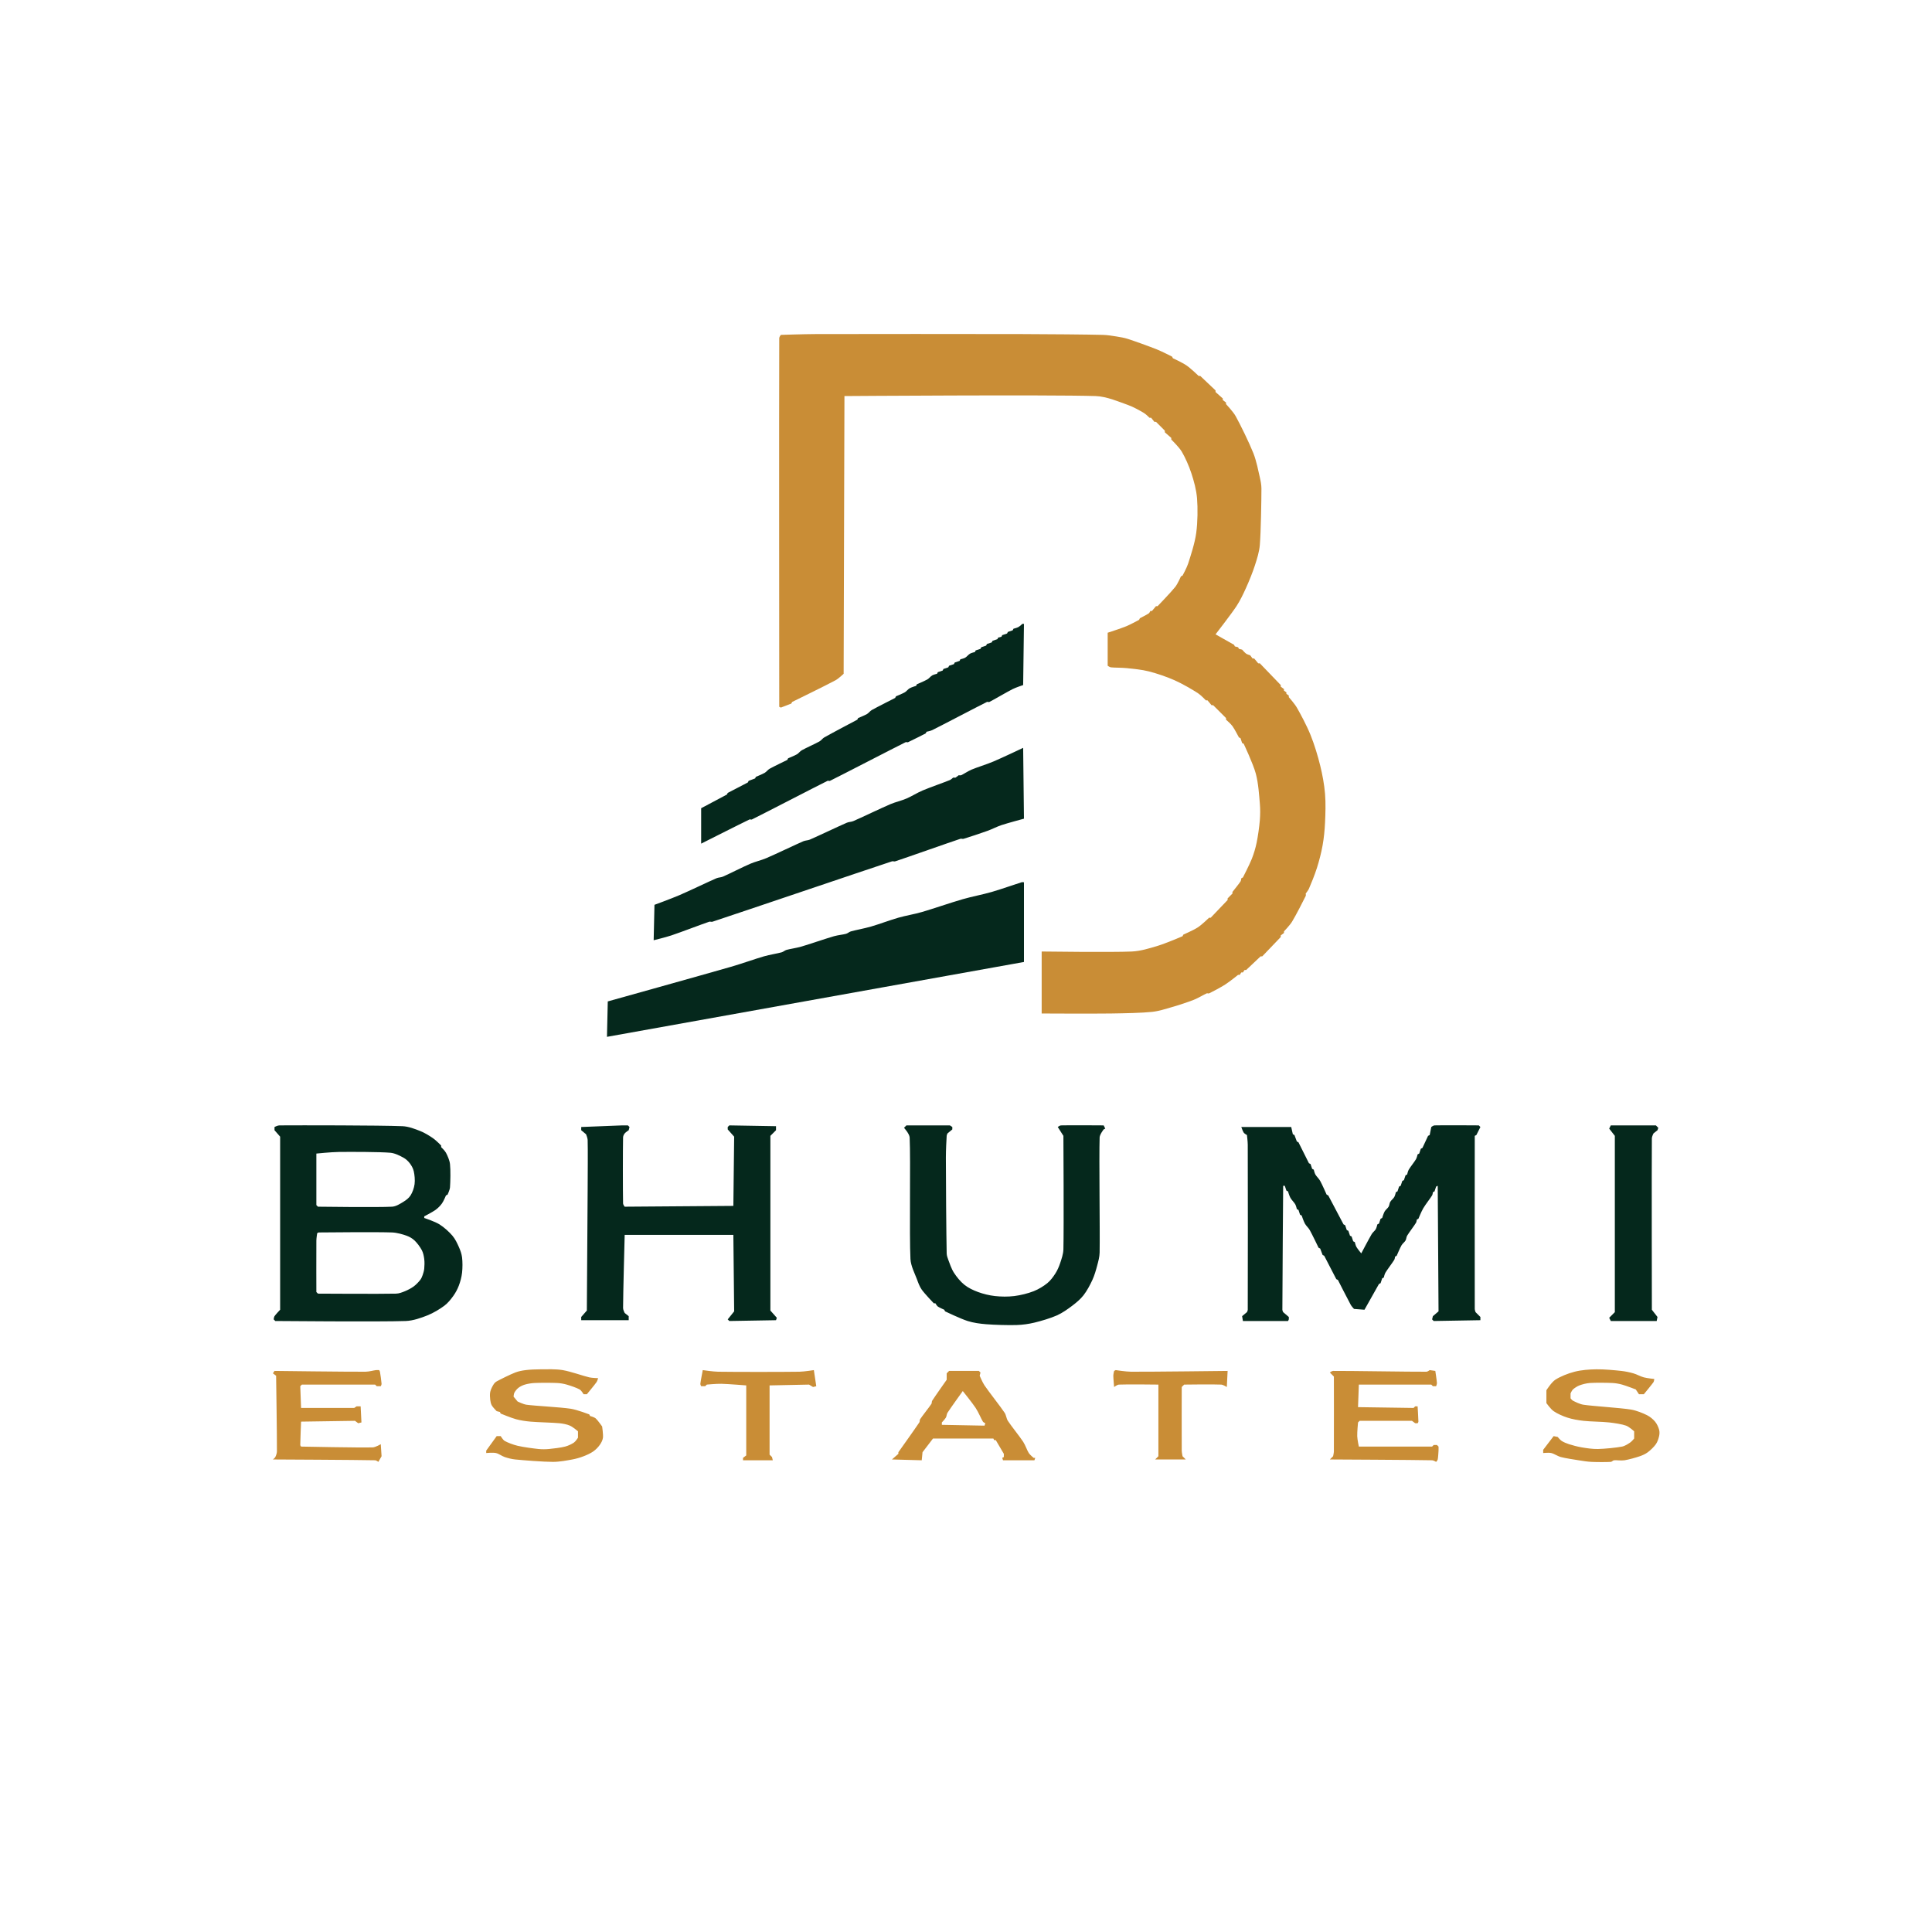
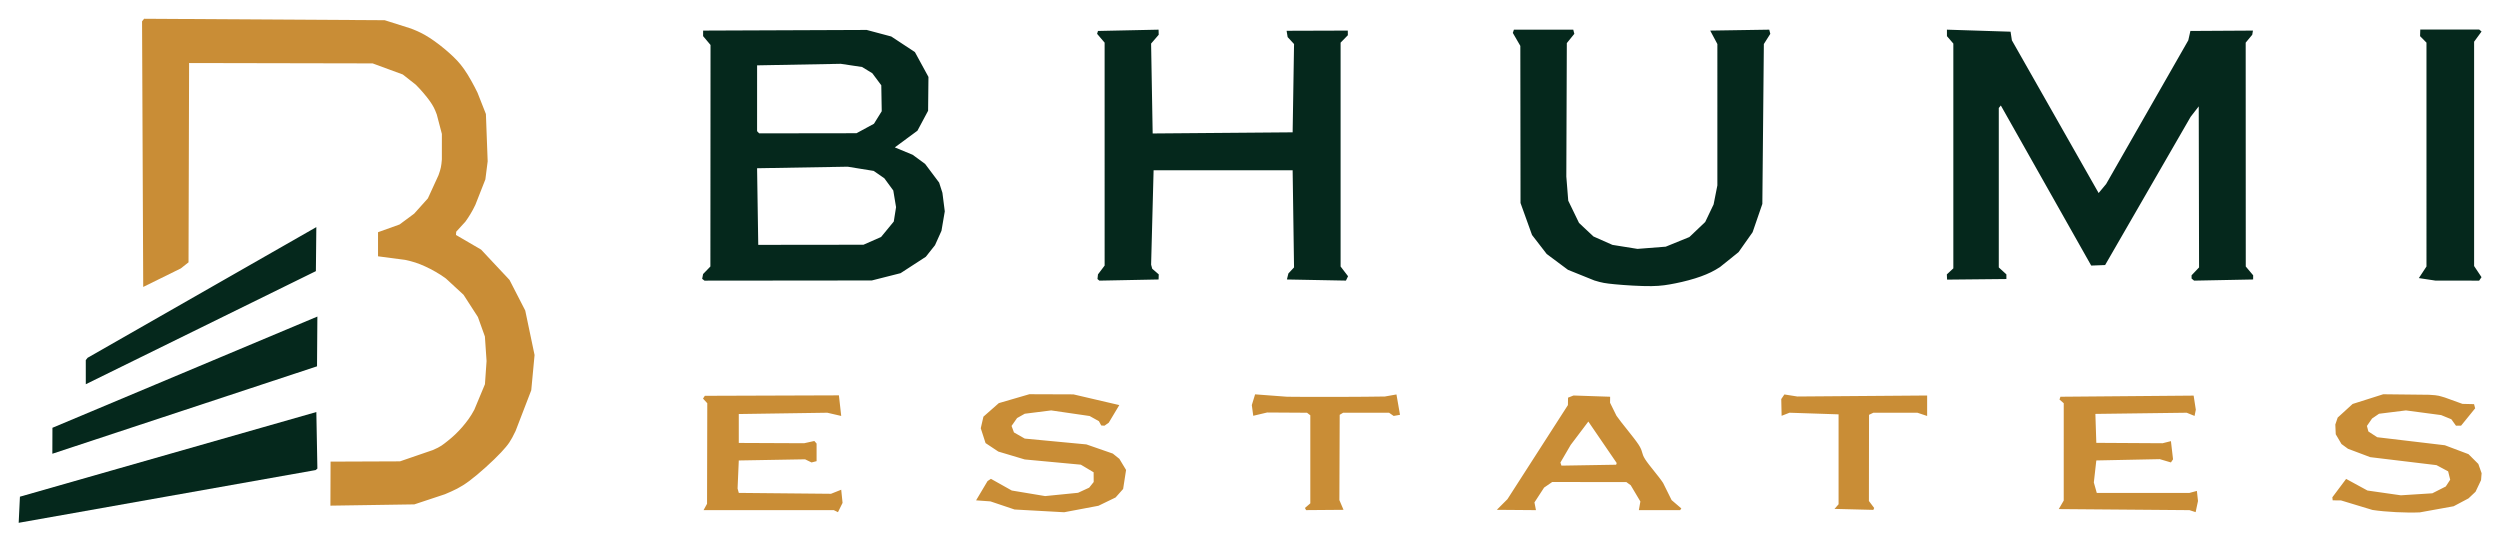
- <svg xmlns="http://www.w3.org/2000/svg" viewBox="0 0 5000 5000" role="img" aria-label="Bhumi Estates">
-   <path fill="#C98D36" fill-rule="evenodd" d="M2110.42 864.58C2214.24 864.24 2519.79 864.24 2643.75 864.58C2713.89 864.78 2813.19 865.63 2854.17 866.67C2866.05 866.97 2878.82 869.1 2889.58 870.83C2899.4 872.42 2909.28 874.05 2918.75 877.08C2936.11 882.64 2974.65 896.53 2993.75 904.17C3007.31 909.59 3033.33 922.92 3033.33 922.92L3035.42 927.08C3035.42 927.08 3059.83 938.27 3070.83 945.83C3081.94 953.47 3102.08 972.92 3102.08 972.92L3106.25 972.92L3145.83 1010.42L3145.83 1014.58L3164.58 1031.25L3164.58 1035.42L3172.92 1041.67L3172.92 1045.83C3172.92 1045.83 3191.42 1065.43 3197.92 1077.08C3209.72 1098.26 3233.33 1146.53 3243.75 1172.92C3251.67 1192.97 3256.94 1220.14 3260.42 1235.42C3262.59 1244.99 3264.58 1254.76 3264.58 1264.58C3264.58 1293.75 3263.19 1377.43 3260.42 1410.42C3258.92 1428.21 3253.37 1445.5 3247.92 1462.5C3242.01 1480.9 3232.99 1503.13 3225 1520.83C3217.59 1537.26 3209.87 1553.68 3200 1568.75C3186.81 1588.89 3145.83 1641.67 3145.83 1641.67L3193.75 1668.75L3195.83 1672.92L3204.17 1675L3206.25 1679.17L3214.58 1681.25C3214.58 1681.25 3221.53 1689.24 3225 1691.67C3228.06 1693.81 3235.42 1695.83 3235.42 1695.83L3241.67 1704.17L3245.83 1704.17L3256.25 1716.67L3260.42 1716.67L3314.58 1772.92L3314.58 1777.08L3322.92 1783.33L3322.92 1787.5L3329.17 1791.67L3329.17 1795.83L3335.42 1800L3335.42 1804.17C3335.42 1804.17 3350.58 1821.37 3356.25 1831.25C3365.63 1847.57 3381.8 1877.6 3391.67 1902.08C3401.74 1927.08 3410.42 1955.9 3416.67 1981.25C3422.57 2005.19 3427.09 2029.59 3429.17 2054.17C3431.25 2078.82 3430.21 2106.94 3429.17 2129.17C3428.25 2148.7 3426.35 2168.25 3422.92 2187.5C3419.44 2206.94 3414.24 2227.08 3408.33 2245.83C3402.52 2264.29 3392.36 2288.89 3387.5 2300C3385.49 2304.59 3379.17 2312.5 3379.17 2312.5C3379.17 2312.5 3380.08 2316.88 3379.17 2318.75C3373.26 2330.9 3353.13 2370.14 3343.75 2385.42C3338.08 2394.66 3322.92 2410.42 3322.92 2410.42L3322.92 2414.58L3314.58 2420.83L3314.58 2425L3266.67 2475L3262.5 2475L3225 2510.42L3220.83 2510.42L3216.67 2516.67L3212.5 2516.67L3208.33 2522.92L3204.17 2522.92C3204.17 2522.92 3182.54 2540.44 3170.83 2547.92C3158.33 2555.9 3137.15 2567.01 3129.17 2570.83C3127.29 2571.73 3124.84 2570.02 3122.92 2570.83C3116.32 2573.61 3101.14 2582.93 3089.58 2587.5C3074.65 2593.4 3051.39 2601.04 3033.33 2606.25C3016.18 2611.2 2999.01 2616.88 2981.25 2618.75C2954.86 2621.53 2910.44 2622.4 2875 2622.92C2827.43 2623.61 2695.83 2622.92 2695.83 2622.92L2695.83 2462.5C2695.83 2462.5 2879.17 2464.93 2929.17 2462.5C2951.89 2461.4 2974.05 2454.48 2995.83 2447.92C3017.71 2441.32 3060.42 2422.92 3060.42 2422.92L3062.5 2418.75C3062.5 2418.75 3088.89 2407.29 3100 2400C3110.71 2392.97 3129.17 2375 3129.17 2375L3133.33 2375L3177.08 2329.17L3177.08 2325L3189.58 2312.5L3189.58 2308.33C3189.58 2308.33 3206.6 2287.15 3210.42 2281.25C3211.97 2278.85 3212.5 2272.92 3212.5 2272.92L3216.67 2270.83C3216.67 2270.83 3233.68 2237.85 3239.58 2222.92C3244.91 2209.43 3249.13 2195.45 3252.08 2181.25C3255.56 2164.58 3259.03 2139.93 3260.42 2122.92C3261.6 2108.38 3261.67 2093.7 3260.42 2079.17C3258.68 2059.03 3256.76 2027.11 3250 2002.08C3243.06 1976.39 3218.75 1925 3218.75 1925L3214.58 1922.92L3210.42 1910.42L3206.25 1908.33C3206.25 1908.33 3195.14 1886.81 3189.58 1879.17C3184.96 1872.81 3172.92 1862.5 3172.92 1862.5L3172.92 1858.33L3139.58 1825L3135.42 1825L3125 1812.5L3120.83 1812.5C3120.83 1812.5 3107.87 1798.79 3100 1793.75C3086.46 1785.07 3060.62 1769.73 3039.58 1760.42C3018.4 1751.04 2993.4 1742.71 2972.92 1737.5C2954.55 1732.83 2932.99 1730.9 2916.67 1729.17C2902.84 1727.7 2883.33 1728.13 2875 1727.08C2871.92 1726.7 2866.67 1722.92 2866.67 1722.92L2866.67 1637.5C2866.67 1637.5 2901.04 1626.39 2914.58 1620.83C2926.08 1616.12 2947.92 1604.17 2947.92 1604.17L2950 1600C2950 1600 2968.4 1590.63 2972.92 1587.5C2974.98 1586.07 2977.08 1581.25 2977.08 1581.25L2981.25 1581.25L2991.67 1568.75L2995.83 1568.75C2995.83 1568.75 3031.6 1531.6 3041.67 1518.75C3047.99 1510.68 3056.25 1491.67 3056.25 1491.67L3060.42 1489.58C3060.42 1489.58 3071.49 1469.28 3075 1458.33C3080.9 1439.93 3092.16 1406.21 3095.83 1379.17C3099.65 1351.04 3100 1315.28 3097.92 1289.58C3096.13 1267.59 3089.93 1245.14 3083.33 1225C3076.95 1205.5 3067.01 1183.33 3058.33 1168.75C3051.28 1156.91 3031.25 1137.5 3031.25 1137.5L3031.25 1133.33L3014.58 1118.75L3014.58 1114.58L2991.67 1091.67L2987.5 1091.67L2979.17 1081.25L2975 1081.25C2975 1081.25 2965.92 1072.01 2960.42 1068.75C2951.04 1063.19 2933.41 1053.05 2918.75 1047.92C2897.92 1040.63 2864.21 1025.9 2835.42 1025C2713.19 1021.18 2185.42 1025 2185.42 1025L2183.33 1743.75C2183.33 1743.75 2170.3 1756.15 2162.5 1760.42C2140.28 1772.57 2050 1816.67 2050 1816.67L2047.92 1820.83L2020.83 1831.25L2016.67 1829.17C2016.67 1829.17 2015.97 1035.42 2016.67 875C2016.68 871.89 2020.83 866.67 2020.83 866.67C2020.83 866.67 2080.55 864.68 2110.42 864.58ZM1400 3543.75C1415.97 3543.75 1437.74 3542.75 1456.25 3545.83C1477.08 3549.31 1509.72 3561.11 1525 3564.58C1532.48 3566.28 1547.92 3566.67 1547.92 3566.67C1547.92 3566.67 1545.89 3574.02 1543.75 3577.08C1538.89 3584.03 1518.75 3608.33 1518.75 3608.33L1510.42 3608.33C1510.42 3608.33 1504.71 3598.52 1500 3595.83C1492.71 3591.67 1476.39 3586.11 1466.67 3583.33C1458.54 3581.01 1450.1 3579.59 1441.67 3579.17C1427.78 3578.47 1397.22 3578.47 1383.33 3579.17C1374.9 3579.59 1365.28 3581.25 1358.33 3583.33C1352.38 3585.12 1346.18 3588.19 1341.67 3591.67C1337.37 3594.97 1333.33 3600.35 1331.25 3604.17C1329.55 3607.28 1329.17 3614.58 1329.17 3614.58L1339.58 3627.08C1339.58 3627.08 1354.45 3634.32 1362.5 3635.42C1385.42 3638.54 1450 3641.67 1477.08 3645.83C1493.58 3648.37 1525 3660.42 1525 3660.42L1527.08 3664.58C1527.08 3664.58 1537.67 3667.37 1541.67 3670.83C1546.88 3675.35 1558.33 3691.67 1558.33 3691.67C1558.33 3691.67 1561.46 3712.85 1560.42 3720.83C1559.53 3727.62 1556.03 3734 1552.08 3739.58C1547.92 3745.49 1541.85 3751.74 1535.42 3756.25C1528.47 3761.11 1519.11 3765.41 1510.42 3768.75C1501.39 3772.22 1491.19 3775.25 1481.25 3777.08C1468.06 3779.51 1448.05 3783.33 1431.25 3783.33C1406.6 3783.33 1354.17 3779.17 1333.33 3777.08C1324.11 3776.16 1314.58 3773.61 1306.25 3770.83C1298.29 3768.18 1291.32 3762.15 1283.33 3760.42C1275.35 3758.68 1258.33 3760.42 1258.33 3760.42L1258.33 3754.17L1285.42 3716.67L1295.83 3716.67C1295.83 3716.67 1301.54 3726.48 1306.25 3729.17C1313.54 3733.33 1328.04 3738.92 1339.58 3741.67C1354.17 3745.14 1380.21 3748.61 1393.75 3750C1402.73 3750.92 1411.84 3750.82 1420.83 3750C1432.29 3748.96 1451.74 3746.53 1462.5 3743.75C1470.62 3741.65 1479.86 3737.15 1485.42 3733.33C1489.89 3730.26 1495.83 3720.83 1495.83 3720.83L1495.83 3704.17C1495.83 3704.17 1482.77 3692.96 1475 3689.58C1467.01 3686.11 1457.13 3684.27 1447.92 3683.33C1430.9 3681.6 1391.67 3680.9 1372.92 3679.17C1360.3 3678 1347.65 3676.22 1335.42 3672.92C1322.57 3669.44 1295.83 3658.33 1295.83 3658.33L1293.75 3654.17L1285.42 3652.08C1285.42 3652.08 1275.69 3642.36 1272.92 3637.5C1270.41 3633.11 1269.34 3627.94 1268.75 3622.92C1268.06 3617.01 1267.36 3608.68 1268.75 3602.08C1270.14 3595.49 1274.31 3587.85 1277.08 3583.33C1279.14 3579.99 1281.98 3576.91 1285.42 3575C1294.79 3569.79 1320.83 3556.94 1333.33 3552.08C1341.97 3548.73 1351.22 3546.98 1360.42 3545.83C1371.53 3544.44 1386.79 3543.75 1400 3543.75ZM4131.25 3543.75C4151.39 3543.4 4179.86 3546.18 4195.83 3547.92C4206.39 3549.06 4217.36 3551.39 4227.08 3554.17C4236.38 3556.82 4245.14 3562.15 4254.17 3564.58C4262.99 3566.96 4281.25 3568.75 4281.25 3568.75C4281.25 3568.75 4280.78 3574.72 4279.17 3577.08C4274.65 3583.68 4254.17 3608.33 4254.17 3608.33L4241.67 3608.33L4233.33 3595.83C4233.33 3595.83 4207.99 3586.11 4197.92 3583.33C4189.77 3581.09 4181.35 3579.59 4172.92 3579.17C4159.03 3578.47 4128.82 3578.13 4114.58 3579.17C4105.34 3579.84 4094.79 3582.64 4087.5 3585.42C4081.38 3587.75 4074.65 3592.36 4070.83 3595.83C4067.84 3598.56 4064.58 3606.25 4064.58 3606.25L4064.58 3618.75C4064.58 3618.75 4068.2 3623.68 4070.83 3625C4076.39 3627.78 4088.36 3633.96 4097.92 3635.42C4122.92 3639.24 4193.4 3643.4 4220.83 3647.92C4235.35 3650.31 4252.08 3657.29 4262.5 3662.5C4270.45 3666.48 4278.13 3672.92 4283.33 3679.17C4288.3 3685.13 4292.01 3693.75 4293.75 3700C4295.24 3705.35 4294.96 3711.24 4293.75 3716.67C4292.36 3722.92 4289.71 3731.37 4285.42 3737.5C4280.56 3744.44 4271.53 3753.13 4264.58 3758.33C4258.37 3762.99 4251.09 3766.22 4243.75 3768.75C4233.68 3772.22 4215.28 3777.43 4204.17 3779.17C4195.25 3780.56 4182.99 3778.47 4177.08 3779.17C4174 3779.53 4171.85 3783.11 4168.75 3783.33C4159.03 3784.03 4132.64 3784.03 4118.75 3783.33C4107.57 3782.77 4096.48 3780.91 4085.42 3779.17C4072.22 3777.08 4051.39 3773.96 4039.58 3770.83C4030.86 3768.52 4022.22 3762.15 4014.58 3760.42C4007.81 3758.88 3993.75 3760.42 3993.75 3760.42L3993.75 3752.08L4020.83 3716.67L4031.25 3718.75C4031.25 3718.75 4037.54 3726.51 4041.67 3729.17C4046.53 3732.29 4053.9 3735.42 4060.42 3737.5C4069.1 3740.28 4082.45 3743.95 4093.75 3745.83C4106.25 3747.92 4121.46 3750.28 4135.42 3750C4152.78 3749.65 4184.03 3746.53 4197.92 3743.75C4205.53 3742.23 4213.54 3736.81 4218.75 3733.33C4222.84 3730.61 4229.17 3722.92 4229.17 3722.92L4229.17 3704.17C4229.17 3704.17 4216.32 3692.42 4208.33 3689.58C4197.57 3685.76 4179.33 3682.92 4164.58 3681.25C4146.18 3679.17 4115.97 3679.17 4097.92 3677.08C4083.85 3675.46 4069.1 3672.92 4056.25 3668.75C4043.84 3664.72 4029.86 3658.33 4020.83 3652.08C4013.15 3646.77 4002.08 3631.25 4002.08 3631.25L4002.08 3597.92C4002.08 3597.92 4015.12 3577.33 4025 3570.83C4037.15 3562.85 4057.5 3554.46 4075 3550C4092.71 3545.49 4112.39 3544.08 4131.25 3543.75ZM972.92 3545.83C975.68 3545.51 981.25 3545.83 981.25 3545.83C981.25 3545.83 983.06 3548.47 983.33 3550C984.38 3555.9 987.15 3575 987.5 3581.25C987.62 3583.44 985.42 3587.5 985.42 3587.5L975 3587.5L970.83 3583.33L781.25 3583.33L777.08 3587.5L779.17 3643.75L916.67 3643.75L922.92 3639.58L933.33 3639.58L935.42 3681.25L927.08 3683.33L918.75 3677.08L779.17 3679.17C779.17 3679.17 777.08 3728.82 777.08 3739.58C777.08 3741.14 779.17 3743.75 779.17 3743.75C779.17 3743.75 930.21 3746.88 964.58 3745.83C972.06 3745.61 985.42 3737.5 985.42 3737.5L987.5 3768.75L979.17 3783.33C979.17 3783.33 973.94 3779.24 970.83 3779.17C925.35 3778.13 706.25 3777.08 706.25 3777.08C706.25 3777.08 711.18 3773.47 712.5 3770.83C714.24 3767.36 716.62 3761.31 716.67 3756.25C717.01 3721.18 714.58 3560.42 714.58 3560.42L706.25 3554.17L710.42 3547.92C710.42 3547.92 902.08 3550.35 945.83 3550C954.97 3549.93 967.01 3546.53 972.92 3545.83ZM1818.75 3545.83C1818.75 3545.83 1845.07 3549.78 1858.33 3550C1900 3550.69 2027.43 3550.69 2068.75 3550C2081.33 3549.79 2106.25 3545.83 2106.25 3545.83L2112.5 3587.5L2104.17 3589.58L2093.75 3583.33L1991.67 3585.42L1991.67 3764.58L1997.92 3770.83L2000 3779.17L1922.92 3779.17L1922.92 3772.92L1931.25 3766.67L1931.25 3585.42C1931.25 3585.42 1883.68 3581.6 1866.67 3581.25C1854.15 3580.99 1829.17 3583.33 1829.17 3583.33L1825 3587.5L1814.58 3587.5C1814.58 3587.5 1812.28 3583.44 1812.5 3581.25C1813.19 3574.31 1818.75 3545.83 1818.75 3545.83ZM2887.5 3545.83C2887.5 3545.83 2913.82 3549.9 2927.08 3550C2975.35 3550.35 3177.08 3547.92 3177.08 3547.92L3175 3589.58C3175 3589.58 3165.7 3583.63 3160.42 3583.33C3142.01 3582.29 3064.58 3583.33 3064.58 3583.33L3058.33 3589.58C3058.33 3589.58 3057.99 3724.31 3058.33 3754.17C3058.39 3759.08 3060.42 3768.75 3060.42 3768.75L3068.75 3777.08L2989.58 3777.08L2997.92 3768.75L2997.92 3583.33C2997.92 3583.33 2914.93 3582.29 2895.83 3583.33C2891.18 3583.59 2883.33 3589.58 2883.33 3589.58C2883.33 3589.58 2881.25 3567.36 2881.25 3560.42C2881.25 3556.19 2883.33 3547.92 2883.33 3547.92L2887.5 3545.83ZM3700 3545.83L3714.58 3547.92C3714.58 3547.92 3718.4 3572.57 3718.75 3579.17C3718.9 3582.03 3716.67 3587.5 3716.67 3587.5L3708.33 3587.5L3704.17 3583.33L3516.67 3583.33L3514.58 3641.67L3658.33 3643.75L3662.5 3639.58L3668.75 3639.58C3668.75 3639.58 3670.83 3671.88 3670.83 3679.17C3670.83 3680.72 3668.75 3683.33 3668.75 3683.33L3662.5 3683.33L3654.17 3677.08L3518.75 3677.08L3514.58 3681.25C3514.58 3681.25 3512.15 3706.25 3512.5 3716.67C3512.8 3725.8 3516.67 3743.75 3516.67 3743.75L3706.25 3743.75L3710.42 3739.58L3718.75 3739.58L3722.92 3743.75C3722.92 3743.75 3723.13 3750.7 3722.92 3754.17C3722.57 3759.72 3721.88 3772.22 3720.83 3777.08C3720.31 3779.53 3716.67 3783.33 3716.67 3783.33C3716.67 3783.33 3709.99 3779.25 3706.25 3779.17C3660.42 3778.13 3441.67 3777.08 3441.67 3777.08L3450 3768.75C3450 3768.75 3452.04 3760.47 3452.08 3756.25C3452.43 3721.88 3452.08 3562.5 3452.08 3562.5L3441.67 3552.08C3441.67 3552.08 3446.89 3547.94 3450 3547.92C3491.67 3547.57 3650 3550.35 3691.67 3550C3694.77 3549.97 3700 3545.83 3700 3545.83ZM2456.25 3547.92L2533.33 3547.92L2537.5 3552.08L2535.42 3560.42C2535.42 3560.42 2542.71 3577.69 2547.92 3585.42C2558.68 3601.39 2589.93 3640.97 2600 3656.25C2604.12 3662.49 2604.31 3670.78 2608.33 3677.08C2616.32 3689.58 2638.89 3717.36 2647.92 3731.25C2653.84 3740.36 2657.99 3753.47 2662.5 3760.42C2665.71 3765.36 2675 3772.92 2675 3772.92L2679.17 3772.92L2677.08 3779.17L2595.83 3779.17L2593.75 3772.92L2597.92 3770.83L2597.92 3762.5L2577.08 3727.08L2572.92 3727.08L2570.83 3722.92L2414.58 3722.92L2387.5 3758.33L2385.42 3779.17L2308.33 3777.08L2325 3762.5L2325 3758.33C2325 3758.33 2369.79 3695.49 2379.17 3681.25C2380.74 3678.86 2379.69 3675.31 2381.25 3672.92C2386.46 3664.93 2405.21 3641.32 2410.42 3633.33C2411.98 3630.94 2410.97 3627.42 2412.5 3625C2419.1 3614.58 2450 3570.83 2450 3570.83L2450 3554.17L2456.25 3547.92ZM2491.67 3600C2491.67 3600 2459.38 3644.79 2452.08 3656.25C2449.73 3659.96 2450.13 3664.96 2447.92 3668.75C2445.49 3672.92 2437.5 3681.25 2437.5 3681.25L2437.5 3687.5L2547.92 3689.58L2550 3683.33C2550 3683.33 2545.09 3681.28 2543.75 3679.17C2539.58 3672.57 2532.34 3654.91 2525 3643.75C2516.32 3630.56 2491.67 3600 2491.67 3600Z" />
-   <path fill="#05281C" fill-rule="evenodd" d="M2645.83 1614.58L2650 1614.58L2647.92 1772.92C2647.92 1772.92 2629.48 1779.01 2620.83 1783.33C2606.25 1790.63 2571.53 1811.11 2560.42 1816.67C2558.55 1817.6 2556.04 1815.75 2554.17 1816.67C2529.51 1828.82 2438.54 1876.74 2412.5 1889.58C2407.97 1891.82 2397.92 1893.75 2397.92 1893.75L2395.83 1897.92C2395.83 1897.92 2358.68 1917.01 2350 1920.83C2348.09 1921.67 2345.62 1919.91 2343.75 1920.83C2310.07 1937.5 2181.6 2004.17 2147.92 2020.83C2146.05 2021.76 2143.53 2019.91 2141.67 2020.83C2107.99 2037.5 1979.51 2104.17 1945.83 2120.83C1943.97 2121.76 1941.46 2119.94 1939.58 2120.83C1917.71 2131.25 1814.58 2183.33 1814.58 2183.33L1814.58 2091.67L1881.25 2056.25L1883.33 2052.08L1935.42 2025L1937.5 2020.83L1954.17 2014.58L1956.25 2010.42C1956.25 2010.42 1973.26 2003.47 1979.17 2000C1983.84 1997.25 1986.96 1992.27 1991.67 1989.58C2001.39 1984.03 2037.5 1966.67 2037.5 1966.67L2039.58 1962.5C2039.58 1962.5 2056.6 1955.56 2062.5 1952.08C2067.17 1949.33 2070.29 1944.36 2075 1941.67C2084.72 1936.11 2111.11 1924.31 2120.83 1918.75C2125.54 1916.06 2128.63 1911.04 2133.33 1908.33C2149.65 1898.96 2218.75 1862.5 2218.75 1862.5L2220.83 1858.33C2220.83 1858.33 2237.85 1851.39 2243.75 1847.92C2248.42 1845.17 2251.54 1840.19 2256.25 1837.5C2268.4 1830.56 2316.67 1806.25 2316.67 1806.25L2318.75 1802.08C2318.75 1802.08 2335.76 1795.14 2341.67 1791.67C2346.34 1788.92 2349.46 1783.94 2354.17 1781.25C2359.03 1778.47 2370.83 1775 2370.83 1775L2372.92 1770.83C2372.92 1770.83 2393.4 1762.15 2400 1758.33C2404.69 1755.62 2408.33 1750.35 2412.5 1747.92C2416.29 1745.7 2425 1743.75 2425 1743.75L2427.08 1739.58L2439.58 1735.42L2441.67 1731.25L2454.17 1727.08L2456.25 1722.92L2468.75 1718.75L2470.83 1714.58L2483.33 1710.42L2485.42 1706.25C2485.42 1706.25 2494.12 1704.3 2497.92 1702.08C2502.08 1699.65 2506.25 1694.1 2510.42 1691.67C2514.21 1689.45 2522.92 1687.5 2522.92 1687.5L2525 1683.33L2537.5 1679.17L2539.58 1675L2552.08 1670.83L2554.17 1666.67L2566.67 1662.5L2568.75 1658.33L2581.25 1654.17L2583.33 1650L2591.67 1647.92L2593.75 1643.75L2606.25 1639.58L2608.33 1635.42L2620.83 1631.25L2622.92 1627.08C2622.92 1627.08 2631.6 1625 2635.42 1622.92C2639.24 1620.83 2645.83 1614.58 2645.83 1614.58ZM2647.92 1935.42L2650 2118.75C2650 2118.75 2607.29 2130.21 2591.67 2135.42C2579.55 2139.45 2568.26 2145.66 2556.25 2150C2539.93 2155.9 2505.56 2167.36 2493.75 2170.83C2491.09 2171.62 2488.05 2169.96 2485.42 2170.83C2455.9 2180.56 2346.18 2219.44 2316.67 2229.17C2314.03 2230.04 2310.97 2228.3 2308.33 2229.17C2229.51 2255.21 1922.57 2359.38 1843.75 2385.42C1841.11 2386.29 1838.05 2384.54 1835.42 2385.42C1817.71 2391.32 1761.46 2412.85 1737.5 2420.83C1722.48 2425.84 1691.67 2433.33 1691.67 2433.33L1693.75 2341.67C1693.75 2341.67 1737.12 2325.76 1758.33 2316.67C1785.07 2305.21 1835.42 2280.9 1854.17 2272.92C1859.44 2270.67 1865.57 2271.01 1870.83 2268.75C1885.42 2262.5 1922.92 2243.4 1941.67 2235.42C1955.2 2229.65 1969.79 2226.58 1983.33 2220.83C2006.25 2211.11 2060.42 2185.07 2079.17 2177.08C2084.44 2174.84 2090.56 2175.16 2095.83 2172.92C2114.58 2164.93 2172.92 2137.15 2191.67 2129.17C2196.94 2126.92 2203.06 2127.24 2208.33 2125C2227.08 2117.01 2281.25 2090.97 2304.17 2081.25C2317.71 2075.5 2332.29 2072.42 2345.83 2066.67C2359.72 2060.76 2373.21 2051.92 2387.5 2045.83C2406.25 2037.85 2445.14 2024.31 2458.33 2018.75C2461.53 2017.4 2466.67 2012.5 2466.67 2012.5L2472.92 2012.5L2481.25 2006.25C2481.25 2006.25 2485.59 2007.09 2487.5 2006.25C2493.06 2003.82 2505.15 1995.68 2514.58 1991.67C2528.47 1985.76 2552.41 1978.61 2570.83 1970.83C2593.06 1961.46 2647.92 1935.42 2647.92 1935.42ZM2643.75 2283.33C2645.75 2282.73 2650 2283.33 2650 2283.33L2650 2489.58L1570.83 2683.33L1572.92 2591.67C1572.92 2591.67 1824.31 2521.53 1891.67 2502.08C1920.36 2493.8 1955.21 2481.25 1977.08 2475C1992.15 2470.7 2013.19 2467.36 2022.92 2464.58C2027.4 2463.3 2030.94 2459.64 2035.42 2458.33C2043.75 2455.9 2060.61 2453.55 2072.92 2450C2093.4 2444.1 2138.89 2428.47 2158.33 2422.92C2168.55 2420 2182.29 2418.75 2189.58 2416.67C2194.06 2415.39 2197.61 2411.72 2202.08 2410.42C2212.85 2407.29 2237.01 2402.86 2254.17 2397.92C2274.65 2392.01 2303.13 2381.25 2325 2375C2344.92 2369.31 2365.51 2366.14 2385.42 2360.42C2413.19 2352.43 2461.46 2335.76 2491.67 2327.08C2516.43 2319.97 2541.9 2315.46 2566.67 2308.33C2592.01 2301.04 2629.86 2287.5 2643.75 2283.33ZM722.92 2912.5C778.13 2912.15 980.9 2912.15 1041.67 2914.58C1057.49 2915.22 1074.31 2921.88 1087.5 2927.08C1099.36 2931.76 1111.81 2939.58 1120.83 2945.83C1128.51 2951.15 1141.67 2964.58 1141.67 2964.58L1141.67 2968.75C1141.67 2968.75 1151.2 2977.66 1154.17 2983.33C1157.99 2990.63 1163.39 3002.25 1164.58 3012.5C1166.32 3027.43 1165.63 3059.72 1164.58 3072.92C1164.06 3079.48 1158.33 3091.67 1158.33 3091.67L1154.17 3093.75C1154.17 3093.75 1148.26 3108.33 1143.75 3114.58C1139.24 3120.83 1133.44 3126.63 1127.08 3131.25C1119.44 3136.81 1097.92 3147.92 1097.92 3147.92L1097.92 3152.08C1097.92 3152.08 1125.38 3161.13 1137.5 3168.75C1149.65 3176.39 1162.5 3188.19 1170.83 3197.92C1178.12 3206.42 1183.33 3217.71 1187.5 3227.08C1191.34 3235.71 1194.66 3244.79 1195.83 3254.17C1197.22 3265.28 1197.22 3281.6 1195.83 3293.75C1194.53 3305.13 1191.32 3317.01 1187.5 3327.08C1183.86 3336.67 1178.91 3345.85 1172.92 3354.17C1166.67 3362.85 1159.04 3372.38 1150 3379.17C1138.89 3387.5 1121.87 3397.98 1106.25 3404.17C1089.58 3410.76 1069.36 3418.03 1050 3418.75C984.38 3421.18 712.5 3418.75 712.5 3418.75L708.33 3414.58C708.33 3414.58 708.83 3408.63 710.42 3406.25C713.19 3402.08 725 3389.58 725 3389.58L725 2941.67L710.42 2925L710.42 2916.67C710.42 2916.67 718.52 2912.53 722.92 2912.5ZM1610.42 2912.5C1615.27 2912.33 1625 2912.5 1625 2912.5L1629.17 2916.67L1627.08 2925C1627.08 2925 1619.1 2930.21 1616.67 2933.33C1614.37 2936.29 1612.59 2940.01 1612.5 2943.75C1611.81 2973.96 1611.81 3084.72 1612.5 3114.58C1612.57 3117.69 1616.67 3122.92 1616.67 3122.92L1897.92 3120.83L1900 2941.67L1883.33 2922.92L1883.33 2916.67L1887.5 2912.5L2008.33 2914.58L2008.33 2925L1993.75 2939.58L1993.75 3391.67L2010.42 3410.42L2008.33 3416.67L1887.5 3418.75L1883.33 3414.58L1900 3393.75L1897.92 3195.83L1616.67 3195.83C1616.67 3195.83 1612.5 3351.74 1612.5 3385.42C1612.5 3389.81 1616.67 3397.92 1616.67 3397.92L1627.08 3406.25L1627.08 3416.67L1504.17 3416.67L1504.17 3408.33L1518.75 3391.67C1518.75 3391.67 1520.49 3152.78 1520.83 3079.17C1521.04 3036.11 1521.53 2973.96 1520.83 2950C1520.69 2944.95 1516.67 2935.42 1516.67 2935.42L1504.17 2925L1504.17 2916.67C1504.17 2916.67 1590.28 2913.19 1610.42 2912.5ZM2345.83 2912.5L2458.33 2912.5L2464.58 2916.67L2464.58 2922.92L2452.08 2933.33C2452.08 2933.33 2450.15 2937.39 2450 2939.58C2449.31 2950 2447.92 2977.07 2447.92 2995.83C2447.92 3046.53 2448.96 3199.65 2450 3243.75C2450.14 3249.47 2452.16 3255.05 2454.17 3260.42C2457.29 3268.75 2462.18 3283.56 2468.75 3293.75C2475.69 3304.51 2485.42 3316.67 2495.83 3325C2506.25 3333.33 2518.72 3339.13 2531.25 3343.75C2544.44 3348.61 2560.1 3352.51 2575 3354.17C2590.63 3355.9 2608.46 3356.23 2625 3354.17C2641.67 3352.08 2660.76 3347.22 2675 3341.67C2687.76 3336.69 2701.04 3328.47 2710.42 3320.83C2718.83 3313.98 2725.69 3304.51 2731.25 3295.83C2736.61 3287.46 2740.61 3278.18 2743.75 3268.75C2747.22 3258.33 2751.78 3245.46 2752.08 3233.33C2753.47 3178.47 2752.08 2939.58 2752.08 2939.58L2737.5 2916.67C2737.5 2916.67 2742.73 2912.61 2745.83 2912.5C2765.63 2911.81 2856.25 2912.5 2856.25 2912.5L2860.42 2920.83L2856.25 2922.92C2856.25 2922.92 2846.09 2935.99 2845.83 2943.75C2844.1 2996.88 2846.88 3186.46 2845.83 3241.67C2845.62 3252.97 2842.48 3264.07 2839.58 3275C2836.46 3286.81 2832.58 3300.53 2827.08 3312.5C2821.18 3325.35 2812.85 3340.97 2804.17 3352.08C2796 3362.54 2785.58 3371.16 2775 3379.17C2763.54 3387.85 2749.66 3397.8 2735.42 3404.17C2719.1 3411.46 2694.44 3418.75 2677.08 3422.92C2662.09 3426.52 2646.66 3428.65 2631.25 3429.17C2610.42 3429.86 2573.26 3428.82 2552.08 3427.08C2535.93 3425.76 2519.64 3423.6 2504.17 3418.75C2486.46 3413.19 2445.83 3393.75 2445.83 3393.75L2443.75 3389.58C2443.75 3389.58 2430.9 3384.03 2427.08 3381.25C2424.28 3379.21 2420.83 3372.92 2420.83 3372.92L2416.67 3372.92C2416.67 3372.92 2392.71 3347.92 2385.42 3337.5C2379.71 3329.35 2376.35 3319.75 2372.92 3310.42C2368.06 3297.22 2357.18 3276.54 2356.25 3258.33C2353.13 3197.22 2356.94 3000.35 2354.17 2943.75C2353.69 2934.11 2339.58 2918.75 2339.58 2918.75L2345.83 2912.5ZM3712.5 2912.5C3732.99 2911.81 3827.08 2912.5 3827.08 2912.5L3831.25 2916.67L3820.83 2937.5L3816.67 2939.58C3816.67 2939.58 3816.32 3311.46 3816.67 3387.5C3816.68 3390.36 3818.75 3395.83 3818.75 3395.83L3831.25 3408.33L3831.25 3416.67L3710.42 3418.75L3706.25 3414.58L3708.33 3406.25L3722.92 3393.75L3720.83 3068.75L3716.67 3070.83L3712.5 3083.33L3708.33 3085.42C3708.33 3085.42 3707.72 3091.29 3706.25 3093.75C3702.08 3100.69 3689.24 3117.01 3683.33 3127.08C3678.3 3135.66 3670.83 3154.17 3670.83 3154.17L3666.67 3156.25C3666.67 3156.25 3666.06 3162.13 3664.58 3164.58C3660.42 3171.53 3646.18 3190.28 3641.67 3197.92C3639.43 3201.7 3639.71 3206.62 3637.5 3210.42C3635.07 3214.58 3629.8 3218.22 3627.08 3222.92C3623.26 3229.51 3614.58 3250 3614.58 3250L3610.42 3252.08C3610.42 3252.08 3609.81 3257.96 3608.33 3260.42C3604.17 3267.36 3589.93 3286.11 3585.42 3293.75C3583.18 3297.53 3581.25 3306.25 3581.25 3306.25L3577.08 3308.33L3572.92 3320.83L3568.75 3322.92L3531.25 3389.58L3504.17 3387.5C3504.17 3387.5 3497.99 3380.97 3495.83 3377.08C3488.89 3364.58 3462.5 3312.5 3462.5 3312.5L3458.33 3310.42L3427.08 3250L3422.92 3247.92L3416.67 3231.25L3412.5 3229.17C3412.5 3229.17 3395.49 3193.75 3389.58 3183.33C3386.16 3177.29 3380.46 3172.74 3377.08 3166.67C3373.61 3160.42 3368.75 3145.83 3368.75 3145.83L3364.58 3143.75L3360.42 3131.25L3356.25 3129.17C3356.25 3129.17 3354.26 3120.48 3352.08 3116.67C3349.31 3111.81 3342.71 3105.56 3339.58 3100C3336.67 3094.83 3333.33 3083.33 3333.33 3083.33L3329.17 3081.25L3325 3068.75L3320.83 3068.75C3320.83 3068.75 3318.75 3335.07 3318.75 3389.58C3318.75 3391.78 3320.83 3395.83 3320.83 3395.83L3335.42 3408.33C3335.42 3408.33 3335.76 3412.85 3335.42 3414.58C3335.11 3416.11 3333.33 3418.75 3333.33 3418.75L3216.67 3418.75L3214.58 3406.25L3227.08 3395.83C3227.08 3395.83 3229.16 3391.78 3229.17 3389.58C3229.51 3317.36 3229.51 3037.85 3229.17 2962.5C3229.13 2954.14 3227.08 2937.5 3227.08 2937.5C3227.08 2937.5 3220.74 2934.09 3218.75 2931.25C3216.32 2927.78 3212.5 2916.67 3212.5 2916.67L3341.67 2916.67L3345.83 2935.42L3350 2937.5L3356.25 2954.17L3360.42 2956.25L3387.5 3010.42L3391.67 3012.5L3395.83 3025L3400 3027.08C3400 3027.08 3401.99 3035.77 3404.17 3039.58C3406.94 3044.44 3413.27 3050.19 3416.67 3056.25C3421.53 3064.93 3433.33 3091.67 3433.33 3091.67L3437.5 3093.75L3477.08 3168.75L3481.25 3170.83L3485.42 3183.33L3489.58 3185.42L3493.75 3197.92L3497.92 3200L3502.08 3212.5L3506.25 3214.58C3506.25 3214.58 3508.24 3223.27 3510.42 3227.08C3513.19 3231.94 3522.92 3243.75 3522.92 3243.75C3522.92 3243.75 3543.75 3204.17 3550 3193.75C3552.79 3189.1 3557.99 3185.42 3560.42 3181.25C3562.63 3177.46 3564.58 3168.75 3564.58 3168.75L3568.75 3166.67L3572.92 3154.17L3577.08 3152.08C3577.08 3152.08 3580.56 3140.28 3583.33 3135.42C3586.02 3130.71 3591.32 3127.08 3593.75 3122.92C3595.96 3119.12 3595.7 3114.21 3597.92 3110.42C3600.35 3106.25 3605.9 3102.08 3608.33 3097.92C3610.55 3094.12 3612.5 3085.42 3612.5 3085.42L3616.67 3083.33L3620.83 3070.83L3625 3068.75L3629.17 3056.25L3633.33 3054.17L3637.5 3041.67L3641.67 3039.58C3641.67 3039.58 3643.63 3030.88 3645.83 3027.08C3649.65 3020.49 3660.76 3006.6 3664.58 3000C3666.78 2996.2 3668.75 2987.5 3668.75 2987.5L3672.92 2985.42L3677.08 2972.92L3681.25 2970.83L3695.83 2939.58L3700 2937.5L3704.17 2916.67C3704.17 2916.67 3709.4 2912.61 3712.5 2912.5ZM4168.75 2912.5L4285.42 2912.5L4291.67 2918.75L4289.58 2925L4279.17 2933.33C4279.17 2933.33 4275.04 2941.44 4275 2945.83C4274.31 3021.88 4275 3389.58 4275 3389.58L4289.58 3408.33L4287.5 3418.75L4168.75 3418.75L4164.58 3410.42L4179.17 3395.83L4179.17 2939.58L4164.58 2920.83L4168.75 2912.5ZM877.08 2981.25C857.59 2981.46 818.75 2985.42 818.75 2985.42L818.75 3118.75L822.92 3122.92C822.92 3122.92 977.78 3125 1014.58 3122.92C1025.14 3122.32 1035.76 3115.28 1043.75 3110.42C1050.89 3106.07 1058.01 3100.8 1062.5 3093.75C1067.36 3086.11 1071.55 3074.82 1072.92 3064.58C1074.31 3054.17 1072.92 3040.28 1070.83 3031.25C1069.09 3023.68 1064.93 3016.32 1060.42 3010.42C1055.93 3004.55 1050.24 2999.35 1043.75 2995.83C1035.42 2991.32 1022.24 2984.37 1010.42 2983.33C982.64 2980.9 909.03 2980.9 877.08 2981.25ZM825 3189.58C823.45 3189.6 820.83 3191.67 820.83 3191.67C820.83 3191.67 818.84 3204.13 818.75 3210.42C818.4 3235.76 818.75 3343.75 818.75 3343.75L822.92 3347.92C822.92 3347.92 987.5 3348.96 1025 3347.92C1032.91 3347.7 1040.59 3344.66 1047.92 3341.67C1055.56 3338.54 1064.24 3334.03 1070.83 3329.17C1077.16 3324.51 1083.68 3317.36 1087.5 3312.5C1090.38 3308.84 1092.18 3304.39 1093.75 3300C1095.49 3295.14 1097.35 3289.03 1097.92 3283.33C1098.61 3276.39 1098.96 3266.32 1097.92 3258.33C1096.89 3250.48 1095.33 3242.44 1091.67 3235.42C1087.5 3227.43 1079.51 3216.67 1072.92 3210.42C1067.04 3204.85 1059.71 3200.64 1052.08 3197.92C1042.36 3194.44 1027.38 3190.05 1014.58 3189.58C976.74 3188.19 857.29 3189.24 825 3189.58Z" />
+ <svg xmlns="http://www.w3.org/2000/svg" viewBox="319 915 5394 1167" role="img" aria-label="Bhumi Estates">
+   <path d="M 2316.56 1469.00 L 2262.00 1504.43 L 2200.00 1520.13 L 1839.00 1520.50 L 1834.00 1516.60 L 1836.00 1506.25 L 1851.74 1490.00 L 1852.03 1012.00 L 1836.00 992.96 L 1836.07 981.00 L 2189.00 979.60 L 2242.00 993.74 L 2293.00 1027.35 L 2322.24 1081.00 L 2321.47 1154.00 L 2298.48 1197.00 L 2249.64 1233.00 L 2288.00 1248.89 L 2315.00 1268.62 L 2345.29 1309.00 L 2352.35 1331.00 L 2357.46 1371.00 L 2350.32 1413.00 L 2336.37 1444.00 L 2316.56 1469.00 Z M 3223.00 1520.43 L 3095.63 1518.00 L 3098.83 1505.00 L 3111.02 1492.00 L 3108.00 1282.34 L 2808.00 1282.34 L 2802.64 1486.00 L 2805.00 1494.80 L 2819.09 1507.00 L 2818.76 1518.00 L 2691.00 1520.50 L 2686.89 1517.00 L 2688.00 1507.00 L 2702.35 1488.00 L 2702.32 1007.00 L 2686.10 988.00 L 2688.00 981.79 L 2818.74 979.00 L 2819.02 990.00 L 2802.62 1009.00 L 2806.00 1202.97 L 3108.00 1200.50 L 3111.04 1010.00 L 3097.20 995.00 L 3095.00 981.42 L 3227.00 981.00 L 3227.13 991.00 L 3211.48 1007.00 L 3211.48 1490.00 L 3227.54 1511.00 L 3223.00 1520.43 Z M 4070.11 1459.00 L 4030.00 1491.24 C 4016.48 1499.97 4005.00 1505.53 3989.00 1511.37 C 3973.00 1517.21 3951.83 1522.80 3934.00 1526.29 C 3916.17 1529.78 3903.83 1531.99 3882.00 1532.33 C 3860.17 1532.67 3823.50 1530.36 3803.00 1528.33 C 3782.50 1526.29 3775.83 1525.33 3759.00 1520.13 L 3702.00 1497.15 L 3656.15 1463.00 L 3624.49 1422.00 L 3599.68 1353.00 L 3599.27 1014.00 L 3583.07 986.00 L 3585.43 979.00 L 3713.46 979.00 L 3715.78 988.00 L 3699.57 1008.00 L 3698.50 1296.00 L 3702.65 1348.00 L 3725.89 1396.00 L 3757.00 1425.18 L 3798.00 1443.35 L 3852.00 1452.00 L 3913.00 1447.23 L 3964.00 1426.45 L 3998.14 1394.00 L 4016.29 1356.00 L 4024.39 1315.00 L 4024.40 1010.00 L 4008.94 981.00 L 4136.35 979.00 L 4138.60 988.00 L 4124.69 1010.00 L 4121.43 1355.00 L 4100.43 1416.00 L 4070.11 1459.00 Z M 5180.37 1518.00 L 5053.00 1520.50 L 5047.54 1516.00 L 5047.53 1509.00 L 5063.70 1492.00 L 5063.00 1144.50 L 5045.55 1167.00 L 4861.00 1486.87 L 4831.00 1488.00 L 4636.00 1142.58 L 4631.59 1148.00 L 4631.59 1492.00 L 4648.00 1507.00 L 4648.00 1517.01 L 4520.00 1518.31 L 4519.52 1507.00 L 4533.53 1494.00 L 4533.53 1009.00 L 4519.74 993.00 L 4519.70 979.00 L 4657.00 983.38 L 4659.85 1002.00 L 4847.00 1331.50 L 4863.22 1312.00 L 5040.44 1002.00 L 5045.00 981.80 L 5180.00 981.00 L 5178.42 990.00 L 5164.30 1007.00 L 5164.47 1490.00 L 5180.43 1509.00 L 5180.37 1518.00 Z M 5668.00 1520.50 L 5574.00 1520.46 L 5537.91 1515.00 L 5554.37 1490.00 L 5554.36 1007.00 L 5540.55 993.00 L 5541.00 978.66 L 5668.00 978.66 L 5673.20 983.00 L 5657.14 1005.00 L 5657.14 1489.00 L 5673.12 1513.00 L 5668.00 1520.50 Z M 2221.42 1155.00 L 2220.48 1099.00 L 2201.00 1072.92 L 2179.00 1059.56 L 2133.00 1052.68 L 1952.51 1056.00 L 1952.48 1198.00 L 1957.00 1202.73 L 2167.00 1202.43 L 2204.65 1182.00 L 2221.42 1155.00 Z M 2247.41 1393.00 L 2252.33 1362.00 L 2246.35 1326.00 L 2227.00 1299.61 L 2204.00 1283.74 L 2148.00 1274.68 L 1952.48 1278.00 L 1955.00 1443.31 L 2182.00 1443.05 L 2220.00 1426.34 L 2247.41 1393.00 Z M 504.12 1744.00 L 504.07 1692.00 L 508.00 1686.98 L 1001.53 1405.00 L 1000.55 1500.00 L 504.12 1744.00 Z M 431.95 1894.00 L 432.14 1838.00 L 1003.78 1598.00 L 1003.00 1705.38 L 431.95 1894.00 Z M 359.30 2043.00 L 362.00 1986.65 L 1001.54 1804.00 L 1003.79 1926.00 L 1000.00 1929.22 L 359.30 2043.00 Z" fill="#05281C" fill-rule="evenodd" />
+   <path d="M 1332.00 1952.37 C 1311.80 1967.42 1298.83 1972.86 1279.00 1981.34 L 1213.00 2003.25 L 1031.89 2006.00 L 1032.23 1911.00 L 1182.00 1910.41 L 1253.00 1886.01 C 1270.17 1878.66 1274.38 1874.65 1285.00 1866.31 C 1295.62 1857.98 1307.13 1847.22 1316.69 1836.00 C 1326.26 1824.78 1334.28 1814.33 1342.39 1799.00 L 1365.32 1744.00 L 1368.81 1694.00 L 1365.21 1641.00 L 1350.13 1599.00 L 1319.13 1551.00 L 1281.00 1515.84 C 1267.14 1505.62 1250.67 1496.38 1236.00 1489.69 C 1221.33 1482.99 1209.89 1479.29 1193.00 1475.68 L 1134.63 1468.00 L 1134.63 1416.00 L 1181.00 1399.39 L 1212.60 1376.00 L 1242.22 1343.00 L 1265.14 1293.00 C 1270.16 1279.00 1271.16 1273.83 1272.37 1259.00 L 1272.40 1204.00 L 1261.39 1162.00 C 1257.04 1150.17 1253.89 1143.72 1246.33 1133.00 C 1238.77 1122.28 1225.72 1107.23 1216.00 1097.67 L 1188.00 1075.68 L 1123.00 1051.79 L 727.00 1051.00 L 725.77 1481.00 L 709.00 1494.21 L 628.00 1534.14 L 625.50 961.00 L 630.00 955.48 L 1149.00 958.61 L 1206.00 976.66 C 1222.17 983.00 1232.17 987.80 1246.00 996.68 C 1259.83 1005.56 1276.64 1018.70 1289.00 1029.92 C 1301.36 1041.14 1310.12 1049.82 1320.16 1064.00 C 1330.21 1078.18 1341.40 1098.83 1349.28 1115.00 L 1367.39 1161.00 L 1371.20 1263.00 L 1366.25 1302.00 L 1344.63 1357.00 C 1337.47 1372.17 1330.22 1383.33 1323.33 1393.00 L 1303.29 1415.00 L 1302.82 1422.00 L 1357.00 1453.55 L 1418.34 1519.00 L 1452.26 1585.00 L 1472.38 1681.00 L 1465.24 1757.00 L 1431.37 1845.00 C 1420.53 1867.33 1416.76 1873.11 1400.20 1891.00 C 1383.64 1908.89 1352.20 1937.31 1332.00 1952.37 Z M 2742.26 1970.00 L 2726.00 1988.34 L 2689.00 2006.26 L 2615.00 2020.21 L 2508.00 2014.29 L 2456.00 1996.79 L 2425.00 1994.56 L 2449.72 1953.00 L 2457.00 1948.10 L 2502.00 1973.34 L 2574.00 1985.34 L 2645.00 1978.25 L 2669.00 1967.18 L 2678.75 1955.00 L 2678.60 1934.00 L 2651.00 1917.59 L 2530.00 1906.32 L 2473.00 1889.30 L 2445.43 1871.00 L 2435.09 1839.00 L 2440.84 1814.00 L 2474.00 1784.80 L 2540.00 1765.56 L 2635.00 1765.90 L 2734.00 1789.00 L 2711.26 1827.00 L 2702.00 1833.50 L 2695.00 1833.00 L 2690.00 1823.73 L 2670.00 1812.59 L 2587.00 1800.50 L 2530.00 1807.68 L 2513.43 1817.00 L 2501.53 1834.00 L 2506.72 1848.00 L 2530.00 1861.29 L 2663.00 1873.85 L 2720.00 1893.66 L 2734.15 1905.00 L 2748.61 1929.00 L 2742.26 1970.00 Z M 5660.23 1976.00 L 5645.00 1990.34 L 5613.00 2007.29 L 5540.00 2020.50 C 5510.83 2021.84 5466.33 2019.60 5438.00 2015.30 L 5370.00 1994.72 L 5352.00 1994.53 L 5351.24 1988.00 L 5381.00 1948.29 L 5427.00 1973.35 L 5499.00 1983.66 L 5567.00 1979.34 L 5596.00 1964.65 L 5605.54 1950.00 L 5601.11 1932.00 L 5576.00 1918.59 L 5433.00 1901.35 L 5385.00 1883.27 L 5370.97 1873.00 L 5358.61 1852.00 L 5357.67 1831.00 L 5362.77 1816.00 L 5395.00 1786.60 L 5461.00 1765.66 L 5560.00 1766.76 C 5582.17 1767.93 5582.00 1769.39 5594.00 1772.66 L 5632.00 1786.40 L 5657.00 1786.99 L 5659.39 1796.00 L 5629.00 1833.43 L 5618.00 1833.50 L 5608.00 1819.59 L 5586.00 1810.60 L 5510.00 1800.50 L 5452.00 1807.71 L 5436.95 1818.00 L 5425.88 1834.00 L 5429.00 1845.93 L 5448.00 1858.34 L 5594.00 1875.66 L 5645.00 1894.88 L 5666.23 1916.00 L 5673.33 1936.00 L 5672.10 1951.00 L 5660.23 1976.00 Z M 2127.00 2020.06 L 2118.00 2015.67 L 1837.00 2015.65 L 1844.52 2002.00 L 1845.02 1785.00 L 1835.81 1775.00 L 1839.75 1769.00 L 2129.04 1768.00 L 2134.00 1812.44 L 2104.00 1805.50 L 1913.00 1808.31 L 1913.00 1870.69 L 2054.00 1871.32 L 2076.00 1866.46 L 2080.87 1872.00 L 2080.87 1910.00 L 2070.00 1912.78 L 2056.00 1906.00 L 1913.00 1908.51 L 1910.40 1969.00 L 1913.00 1978.48 L 2112.00 1980.39 L 2134.00 1971.63 L 2136.92 2000.00 L 2127.00 2020.06 Z M 3339.65 1810.00 L 3326.00 1812.46 L 3316.00 1805.50 L 3217.00 1805.50 L 3209.52 1810.00 L 3208.84 1994.00 L 3217.78 2015.00 L 3137.00 2015.63 L 3134.56 2011.00 L 3146.13 2001.00 L 3146.13 1811.00 L 3139.00 1805.53 L 3053.00 1805.00 L 3023.00 1812.10 L 3019.90 1789.00 L 3027.00 1765.84 L 3096.00 1771.00 C 3142.67 1771.77 3267.67 1771.32 3307.00 1770.50 L 3332.00 1766.06 L 3339.65 1810.00 Z M 4361.00 2015.11 L 4277.15 2013.00 L 4285.91 2003.00 L 4285.91 1809.00 L 4180.00 1805.50 L 4163.00 1812.16 L 4162.24 1776.00 L 4169.00 1766.07 L 4197.00 1770.50 L 4477.00 1768.34 L 4477.00 1812.50 L 4456.00 1805.50 L 4361.00 1805.50 L 4351.61 1810.00 L 4351.37 1996.00 L 4362.72 2011.00 L 4361.00 2015.11 Z M 5056.30 2020.00 L 5043.00 2015.69 L 4761.00 2013.39 L 4771.70 1995.00 L 4771.72 1785.00 L 4762.57 1777.00 L 4764.58 1771.00 L 5052.00 1768.57 L 5056.69 1799.00 L 5054.00 1812.41 L 5037.00 1805.50 L 4840.00 1808.05 L 4842.00 1870.49 L 4985.00 1871.33 L 5003.00 1866.80 L 5007.56 1906.00 L 5003.00 1912.76 L 4979.00 1905.67 L 4842.00 1908.46 L 4836.65 1956.00 L 4843.00 1978.50 L 5043.00 1978.50 L 5059.00 1974.19 L 5061.40 1996.00 L 5056.30 2020.00 Z M 3946.67 2012.00 L 3944.00 2015.67 L 3855.00 2015.67 L 3858.28 1997.00 L 3837.46 1962.00 L 3828.00 1955.10 L 3668.00 1955.00 L 3650.56 1967.00 L 3629.73 1999.00 L 3633.00 2015.67 L 3548.51 2015.00 L 3571.48 1992.00 L 3701.96 1789.00 L 3702.19 1773.00 L 3714.00 1768.33 L 3793.03 1771.00 L 3792.86 1784.00 L 3806.68 1812.00 C 3816.90 1827.00 3843.85 1858.33 3854.18 1874.00 C 3864.50 1889.67 3859.78 1892.17 3868.63 1906.00 C 3877.48 1919.83 3897.78 1942.33 3907.29 1957.00 L 3925.66 1994.00 L 3946.67 2012.00 Z M 3688.00 1919.66 L 3806.00 1917.68 L 3807.18 1914.00 L 3746.00 1824.52 L 3707.90 1875.00 L 3685.73 1913.00 L 3688.00 1919.66 Z" fill="#C98D36" fill-rule="evenodd" />
</svg>
